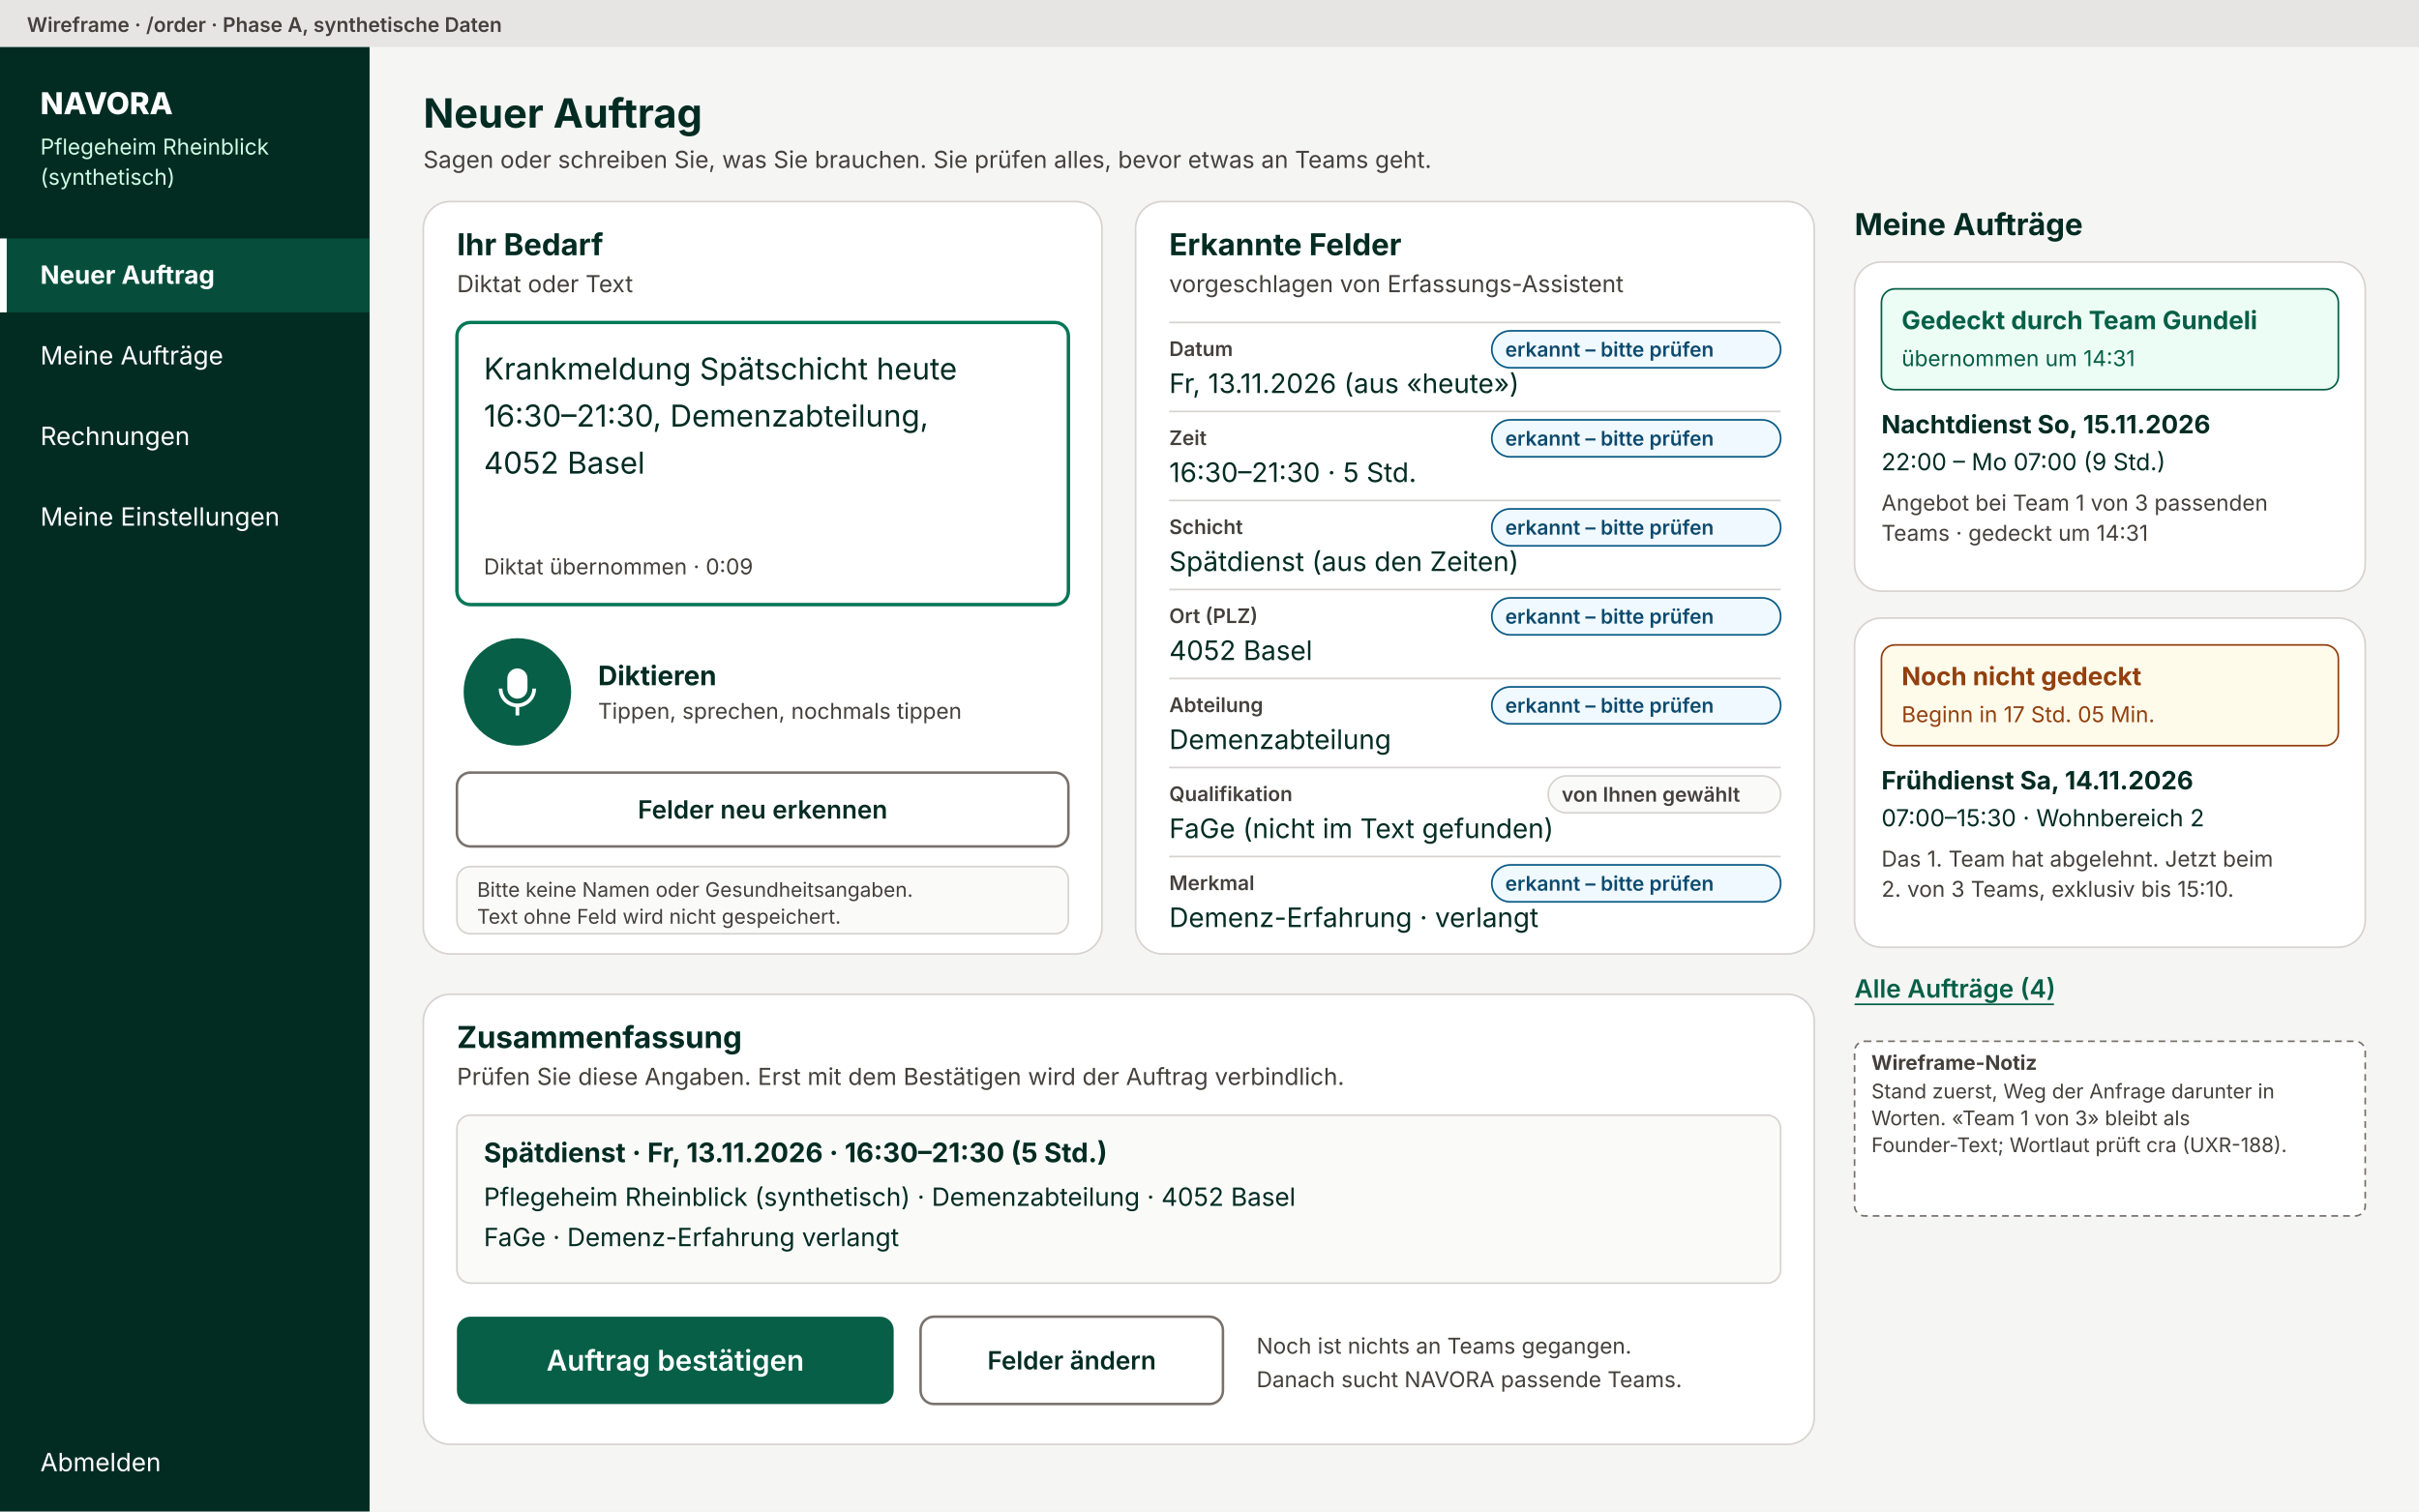
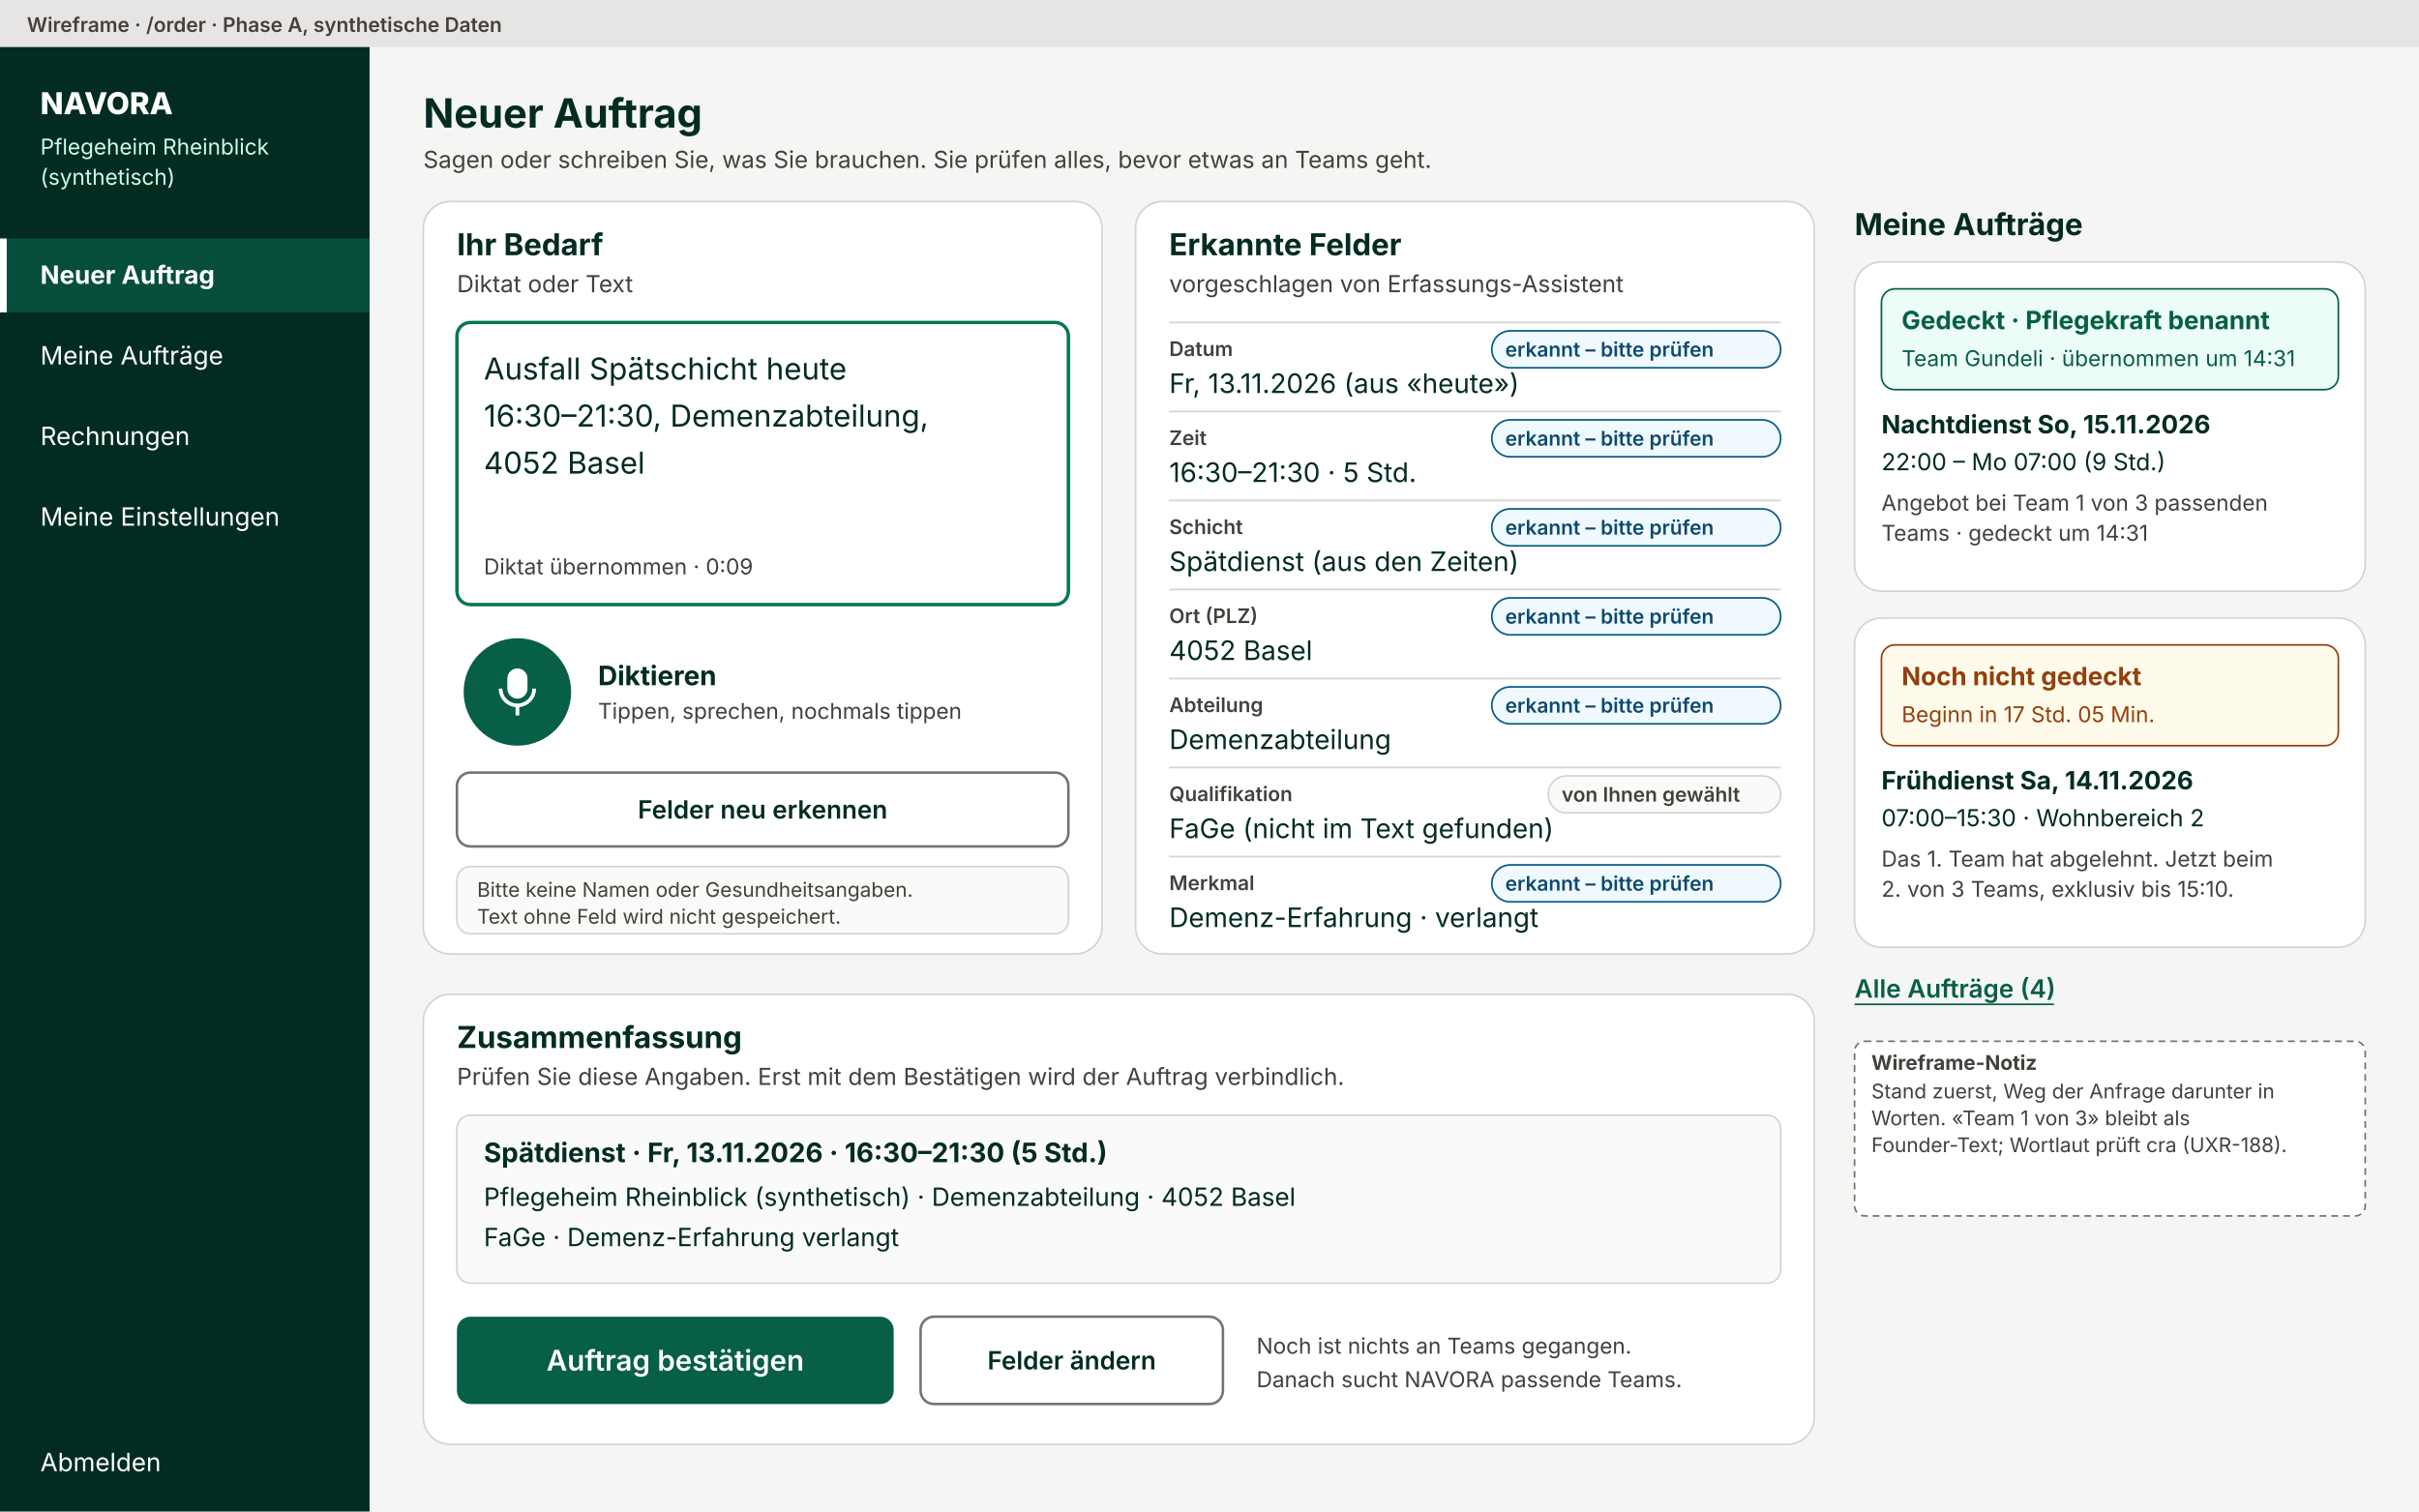
<svg xmlns="http://www.w3.org/2000/svg" width="1440" height="900" viewBox="0 0 1440 900" font-family="Inter, Arial, sans-serif" role="img" aria-label="Wireframe Auftraggeber-Portal /order">
  <rect x="0" y="0" width="1440" height="900" rx="0" fill="#f5f5f4" />
  <rect x="0" y="0" width="1440" height="28" rx="0" fill="#e7e5e4" />
  <text x="16" y="19" font-size="12" font-weight="600" fill="#44403c" text-anchor="start">Wireframe · /order · Phase A, synthetische Daten</text>
  <rect x="0" y="28" width="220" height="872" rx="0" fill="#022c22" />
  <text x="24" y="68" font-size="18" font-weight="800" fill="#ffffff" text-anchor="start">NAVORA</text>
  <text x="24" y="92" font-size="13" font-weight="400" fill="#d1fae5" text-anchor="start">Pflegeheim Rheinblick</text>
  <text x="24" y="110" font-size="13" font-weight="400" fill="#d1fae5" text-anchor="start">(synthetisch)</text>
  <rect x="0" y="142" width="220" height="44" rx="0" fill="#064e3b" />
  <rect x="0" y="142" width="4" height="44" rx="0" fill="#ffffff" />
  <text x="24" y="169" font-size="15" font-weight="700" fill="#ffffff" text-anchor="start">Neuer Auftrag</text>
  <text x="24" y="217" font-size="15" font-weight="400" fill="#ffffff" text-anchor="start">Meine Aufträge</text>
  <text x="24" y="265" font-size="15" font-weight="400" fill="#ffffff" text-anchor="start">Rechnungen</text>
  <text x="24" y="313" font-size="15" font-weight="400" fill="#ffffff" text-anchor="start">Meine Einstellungen</text>
  <text x="24" y="876" font-size="15" font-weight="400" fill="#ffffff" text-anchor="start">Abmelden</text>
  <text x="252" y="76" font-size="24" font-weight="700" fill="#022c22" text-anchor="start">Neuer Auftrag</text>
  <text x="252" y="100" font-size="14" font-weight="400" fill="#44403c" text-anchor="start">Sagen oder schreiben Sie, was Sie brauchen. Sie prüfen alles, bevor etwas an Teams geht.</text>
  <rect x="252" y="120" width="404" height="448" rx="16" fill="#ffffff" stroke="#d6d3d1" stroke-width="1" />
  <text x="272" y="152" font-size="18" font-weight="700" fill="#022c22" text-anchor="start">Ihr Bedarf</text>
  <text x="272" y="174" font-size="14" font-weight="400" fill="#44403c" text-anchor="start">Diktat oder Text</text>
  <rect x="272" y="192" width="364" height="168" rx="8" fill="#ffffff" stroke="#78716c" stroke-width="1.5" />
  <rect x="272" y="192" width="364" height="168" rx="8" fill="none" stroke="#047857" stroke-width="2" />
-   <text x="288" y="226" font-size="18" font-weight="400" fill="#022c22" text-anchor="start">Krankmeldung Spätschicht heute</text>
+   <text x="288" y="226" font-size="18" font-weight="400" fill="#022c22" text-anchor="start">Ausfall Spätschicht heute</text>
  <text x="288" y="254" font-size="18" font-weight="400" fill="#022c22" text-anchor="start">16:30–21:30, Demenzabteilung,</text>
  <text x="288" y="282" font-size="18" font-weight="400" fill="#022c22" text-anchor="start">4052 Basel</text>
  <text x="288" y="342" font-size="13" font-weight="400" fill="#44403c" text-anchor="start">Diktat übernommen · 0:09</text>
  <circle cx="308" cy="412" r="32" fill="#065f46" />
  <rect x="302" y="398" width="12" height="18" rx="6" fill="#ffffff" />
  <path d="M298,410 a10,10 0 0 0 20,0" fill="none" stroke="#ffffff" stroke-width="2.2" />
  <line x1="308" y1="420" x2="308" y2="426" stroke="#ffffff" stroke-width="2.2" />
  <text x="356" y="408" font-size="16" font-weight="700" fill="#022c22" text-anchor="start">Diktieren</text>
  <text x="356" y="428" font-size="13" font-weight="400" fill="#44403c" text-anchor="start">Tippen, sprechen, nochmals tippen</text>
  <rect x="272" y="460" width="364" height="44" rx="8" fill="#ffffff" stroke="#78716c" stroke-width="1.5" />
  <text x="454.0" y="487.4" font-size="15" font-weight="600" fill="#022c22" text-anchor="middle">Felder neu erkennen</text>
  <rect x="272" y="516" width="364" height="40" rx="8" fill="#fafaf9" stroke="#d6d3d1" stroke-width="1" />
  <text x="284" y="534" font-size="12" font-weight="400" fill="#44403c" text-anchor="start">Bitte keine Namen oder Gesundheitsangaben.</text>
  <text x="284" y="550" font-size="12" font-weight="400" fill="#44403c" text-anchor="start">Text ohne Feld wird nicht gespeichert.</text>
  <rect x="676" y="120" width="404" height="448" rx="16" fill="#ffffff" stroke="#d6d3d1" stroke-width="1" />
  <text x="696" y="152" font-size="18" font-weight="700" fill="#022c22" text-anchor="start">Erkannte Felder</text>
  <text x="696" y="174" font-size="14" font-weight="400" fill="#44403c" text-anchor="start">vorgeschlagen von Erfassungs-Assistent</text>
  <line x1="696" y1="192" x2="1060" y2="192" stroke="#d6d3d1" stroke-width="1" />
  <text x="696" y="212" font-size="12" font-weight="600" fill="#44403c" text-anchor="start">Datum</text>
  <rect x="888.053" y="197" width="171.947" height="22" rx="11.0" fill="#f0f9ff" stroke="#075985" stroke-width="1" />
  <text x="896.053" y="212.32" font-size="12" font-weight="600" fill="#0c4a6e" text-anchor="start">erkannt – bitte prüfen</text>
  <text x="696" y="234" font-size="16" font-weight="400" fill="#022c22" text-anchor="start">Fr, 13.11.2026 (aus «heute»)</text>
  <line x1="696" y1="245" x2="1060" y2="245" stroke="#d6d3d1" stroke-width="1" />
  <text x="696" y="265" font-size="12" font-weight="600" fill="#44403c" text-anchor="start">Zeit</text>
  <rect x="888.053" y="250" width="171.947" height="22" rx="11.0" fill="#f0f9ff" stroke="#075985" stroke-width="1" />
  <text x="896.053" y="265.32" font-size="12" font-weight="600" fill="#0c4a6e" text-anchor="start">erkannt – bitte prüfen</text>
  <text x="696" y="287" font-size="16" font-weight="400" fill="#022c22" text-anchor="start">16:30–21:30 · 5 Std.</text>
  <line x1="696" y1="298" x2="1060" y2="298" stroke="#d6d3d1" stroke-width="1" />
  <text x="696" y="318" font-size="12" font-weight="600" fill="#44403c" text-anchor="start">Schicht</text>
  <rect x="888.053" y="303" width="171.947" height="22" rx="11.0" fill="#f0f9ff" stroke="#075985" stroke-width="1" />
  <text x="896.053" y="318.32" font-size="12" font-weight="600" fill="#0c4a6e" text-anchor="start">erkannt – bitte prüfen</text>
  <text x="696" y="340" font-size="16" font-weight="400" fill="#022c22" text-anchor="start">Spätdienst (aus den Zeiten)</text>
  <line x1="696" y1="351" x2="1060" y2="351" stroke="#d6d3d1" stroke-width="1" />
  <text x="696" y="371" font-size="12" font-weight="600" fill="#44403c" text-anchor="start">Ort (PLZ)</text>
  <rect x="888.053" y="356" width="171.947" height="22" rx="11.0" fill="#f0f9ff" stroke="#075985" stroke-width="1" />
  <text x="896.053" y="371.32" font-size="12" font-weight="600" fill="#0c4a6e" text-anchor="start">erkannt – bitte prüfen</text>
  <text x="696" y="393" font-size="16" font-weight="400" fill="#022c22" text-anchor="start">4052 Basel</text>
  <line x1="696" y1="404" x2="1060" y2="404" stroke="#d6d3d1" stroke-width="1" />
  <text x="696" y="424" font-size="12" font-weight="600" fill="#44403c" text-anchor="start">Abteilung</text>
  <rect x="888.053" y="409" width="171.947" height="22" rx="11.0" fill="#f0f9ff" stroke="#075985" stroke-width="1" />
  <text x="896.053" y="424.32" font-size="12" font-weight="600" fill="#0c4a6e" text-anchor="start">erkannt – bitte prüfen</text>
  <text x="696" y="446" font-size="16" font-weight="400" fill="#022c22" text-anchor="start">Demenzabteilung</text>
  <line x1="696" y1="457" x2="1060" y2="457" stroke="#d6d3d1" stroke-width="1" />
  <text x="696" y="477" font-size="12" font-weight="600" fill="#44403c" text-anchor="start">Qualifikation</text>
  <rect x="921.634" y="462" width="138.366" height="22" rx="11.0" fill="#fafaf9" stroke="#d6d3d1" stroke-width="1" />
  <text x="929.634" y="477.32" font-size="12" font-weight="600" fill="#44403c" text-anchor="start">von Ihnen gewählt</text>
  <text x="696" y="499" font-size="16" font-weight="400" fill="#022c22" text-anchor="start">FaGe (nicht im Text gefunden)</text>
  <line x1="696" y1="510" x2="1060" y2="510" stroke="#d6d3d1" stroke-width="1" />
  <text x="696" y="530" font-size="12" font-weight="600" fill="#44403c" text-anchor="start">Merkmal</text>
  <rect x="888.053" y="515" width="171.947" height="22" rx="11.0" fill="#f0f9ff" stroke="#075985" stroke-width="1" />
  <text x="896.053" y="530.32" font-size="12" font-weight="600" fill="#0c4a6e" text-anchor="start">erkannt – bitte prüfen</text>
  <text x="696" y="552" font-size="16" font-weight="400" fill="#022c22" text-anchor="start">Demenz-Erfahrung · verlangt</text>
  <rect x="252" y="592" width="828" height="268" rx="16" fill="#ffffff" stroke="#d6d3d1" stroke-width="1" />
  <text x="272" y="624" font-size="18" font-weight="700" fill="#022c22" text-anchor="start">Zusammenfassung</text>
  <text x="272" y="646" font-size="14" font-weight="400" fill="#44403c" text-anchor="start">Prüfen Sie diese Angaben. Erst mit dem Bestätigen wird der Auftrag verbindlich.</text>
  <rect x="272" y="664" width="788" height="100" rx="8" fill="#fafaf9" stroke="#d6d3d1" stroke-width="1" />
  <text x="288" y="692" font-size="16" font-weight="700" fill="#022c22" text-anchor="start">Spätdienst · Fr, 13.11.2026 · 16:30–21:30 (5 Std.)</text>
  <text x="288" y="718" font-size="15" font-weight="400" fill="#022c22" text-anchor="start">Pflegeheim Rheinblick (synthetisch) · Demenzabteilung · 4052 Basel</text>
  <text x="288" y="742" font-size="15" font-weight="400" fill="#022c22" text-anchor="start">FaGe · Demenz-Erfahrung verlangt</text>
  <rect x="272" y="784" width="260" height="52" rx="8" fill="#065f46" />
  <text x="402.0" y="816.12" font-size="17" font-weight="600" fill="#ffffff" text-anchor="middle">Auftrag bestätigen</text>
  <rect x="548" y="784" width="180" height="52" rx="8" fill="#ffffff" stroke="#78716c" stroke-width="1.5" />
  <text x="638.0" y="815.4" font-size="15" font-weight="600" fill="#022c22" text-anchor="middle">Felder ändern</text>
  <text x="748" y="806" font-size="13" font-weight="400" fill="#44403c" text-anchor="start">Noch ist nichts an Teams gegangen.</text>
  <text x="748" y="826" font-size="13" font-weight="400" fill="#44403c" text-anchor="start">Danach sucht NAVORA passende Teams.</text>
  <text x="1104" y="140" font-size="18" font-weight="700" fill="#022c22" text-anchor="start">Meine Aufträge</text>
  <rect x="1104" y="156" width="304" height="196" rx="16" fill="#ffffff" stroke="#d6d3d1" stroke-width="1" />
  <rect x="1120" y="172" width="272" height="60" rx="8" fill="#ecfdf5" stroke="#065f46" stroke-width="1" />
-   <text x="1132" y="196" font-size="15" font-weight="700" fill="#065f46" text-anchor="start">Gedeckt durch Team Gundeli</text>
-   <text x="1132" y="218" font-size="13" font-weight="400" fill="#065f46" text-anchor="start">übernommen um 14:31</text>
+   <text x="1132" y="196" font-size="15" font-weight="700" fill="#065f46" text-anchor="start">Gedeckt · Pflegekraft benannt</text>
+   <text x="1132" y="218" font-size="13" font-weight="400" fill="#065f46" text-anchor="start">Team Gundeli · übernommen um 14:31</text>
  <text x="1120" y="258" font-size="15" font-weight="700" fill="#022c22" text-anchor="start">Nachtdienst So, 15.11.2026</text>
  <text x="1120" y="280" font-size="14" font-weight="400" fill="#022c22" text-anchor="start">22:00 – Mo 07:00 (9 Std.)</text>
  <text x="1120" y="304" font-size="13" font-weight="400" fill="#44403c" text-anchor="start">Angebot bei Team 1 von 3 passenden</text>
  <text x="1120" y="322" font-size="13" font-weight="400" fill="#44403c" text-anchor="start">Teams · gedeckt um 14:31</text>
  <rect x="1104" y="368" width="304" height="196" rx="16" fill="#ffffff" stroke="#d6d3d1" stroke-width="1" />
  <rect x="1120" y="384" width="272" height="60" rx="8" fill="#fffbeb" stroke="#92400e" stroke-width="1" />
  <text x="1132" y="408" font-size="15" font-weight="700" fill="#92400e" text-anchor="start">Noch nicht gedeckt</text>
  <text x="1132" y="430" font-size="13" font-weight="400" fill="#92400e" text-anchor="start">Beginn in 17 Std. 05 Min.</text>
  <text x="1120" y="470" font-size="15" font-weight="700" fill="#022c22" text-anchor="start">Frühdienst Sa, 14.11.2026</text>
  <text x="1120" y="492" font-size="14" font-weight="400" fill="#022c22" text-anchor="start">07:00–15:30 · Wohnbereich 2</text>
  <text x="1120" y="516" font-size="13" font-weight="400" fill="#44403c" text-anchor="start">Das 1. Team hat abgelehnt. Jetzt beim</text>
  <text x="1120" y="534" font-size="13" font-weight="400" fill="#44403c" text-anchor="start">2. von 3 Teams, exklusiv bis 15:10.</text>
  <text x="1104" y="594" font-size="15" font-weight="600" fill="#065f46" text-anchor="start">Alle Aufträge (4)</text>
  <line x1="1104" y1="598" x2="1222.69" y2="598" stroke="#065f46" stroke-width="1" />
  <rect x="1104" y="620" width="304" height="104" rx="6" fill="#ffffff" stroke="#78716c" stroke-width="1" stroke-dasharray="4 3" />
  <text x="1114" y="637" font-size="12" font-weight="700" fill="#44403c" text-anchor="start">Wireframe-Notiz</text>
  <text x="1114" y="654" font-size="12" font-weight="400" fill="#44403c" text-anchor="start">Stand zuerst, Weg der Anfrage darunter in</text>
  <text x="1114" y="670" font-size="12" font-weight="400" fill="#44403c" text-anchor="start">Worten. «Team 1 von 3» bleibt als</text>
  <text x="1114" y="686" font-size="12" font-weight="400" fill="#44403c" text-anchor="start">Founder-Text; Wortlaut prüft cra (UXR-188).</text>
</svg>
